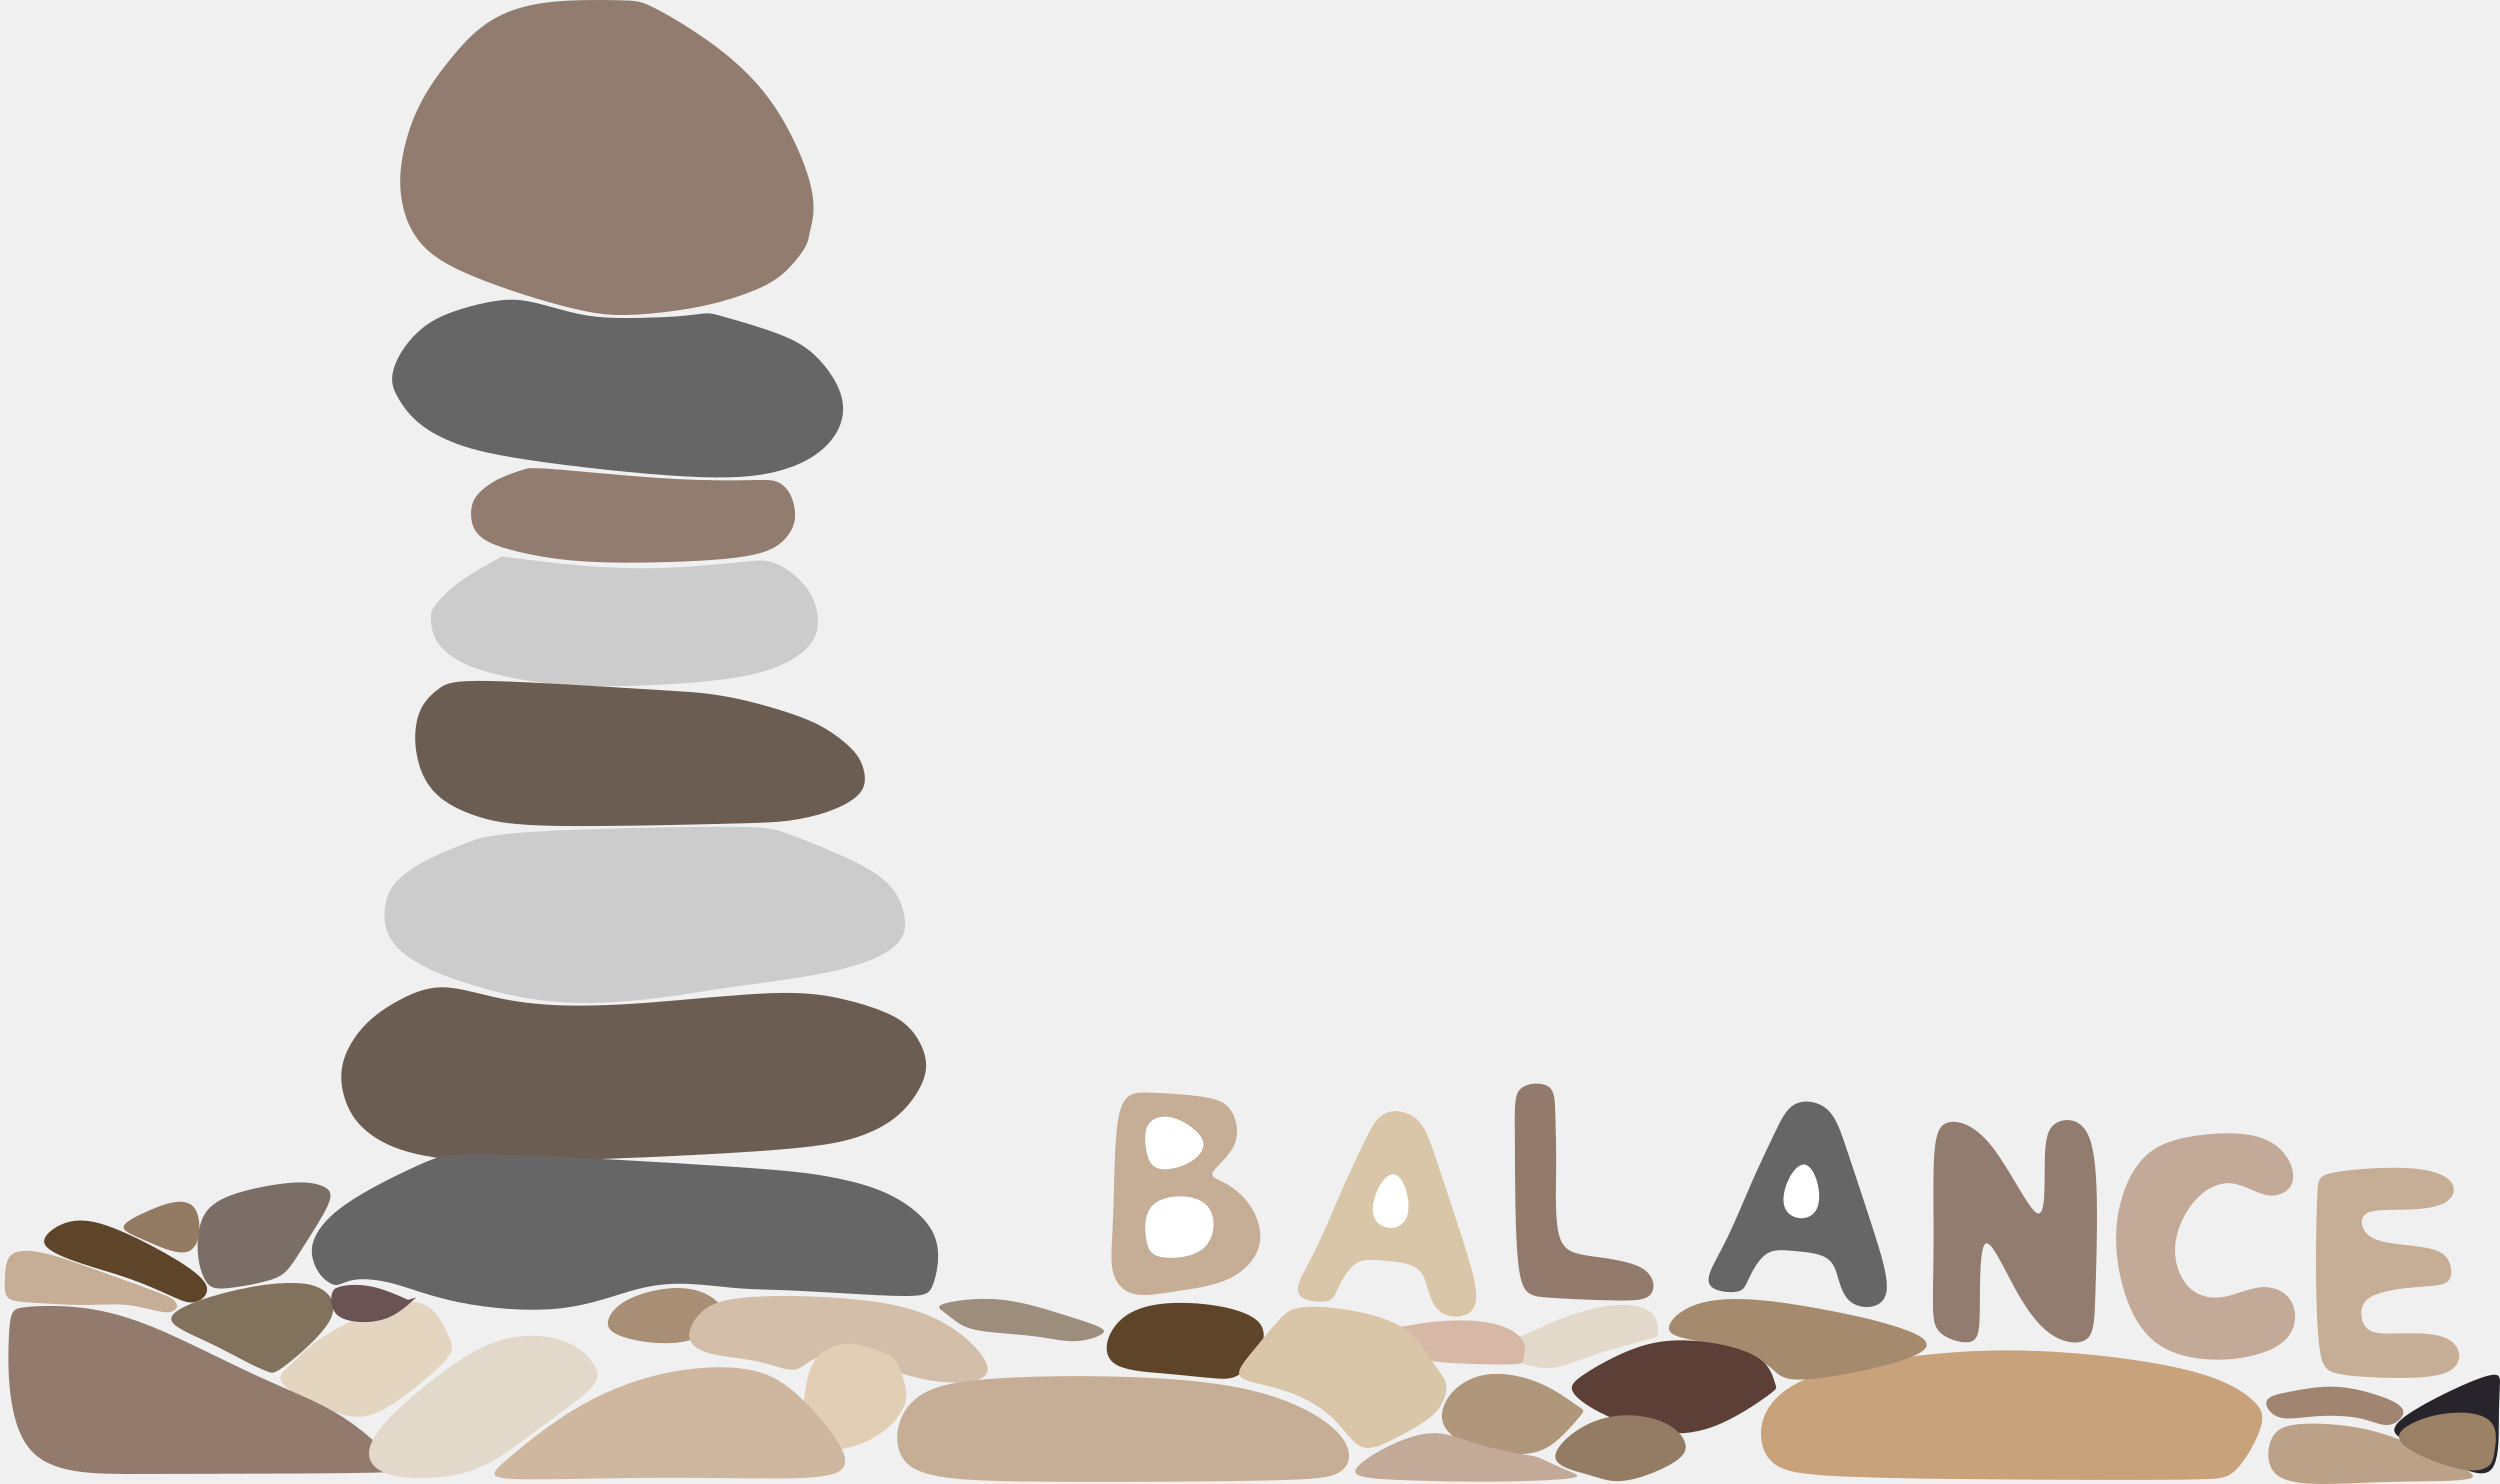
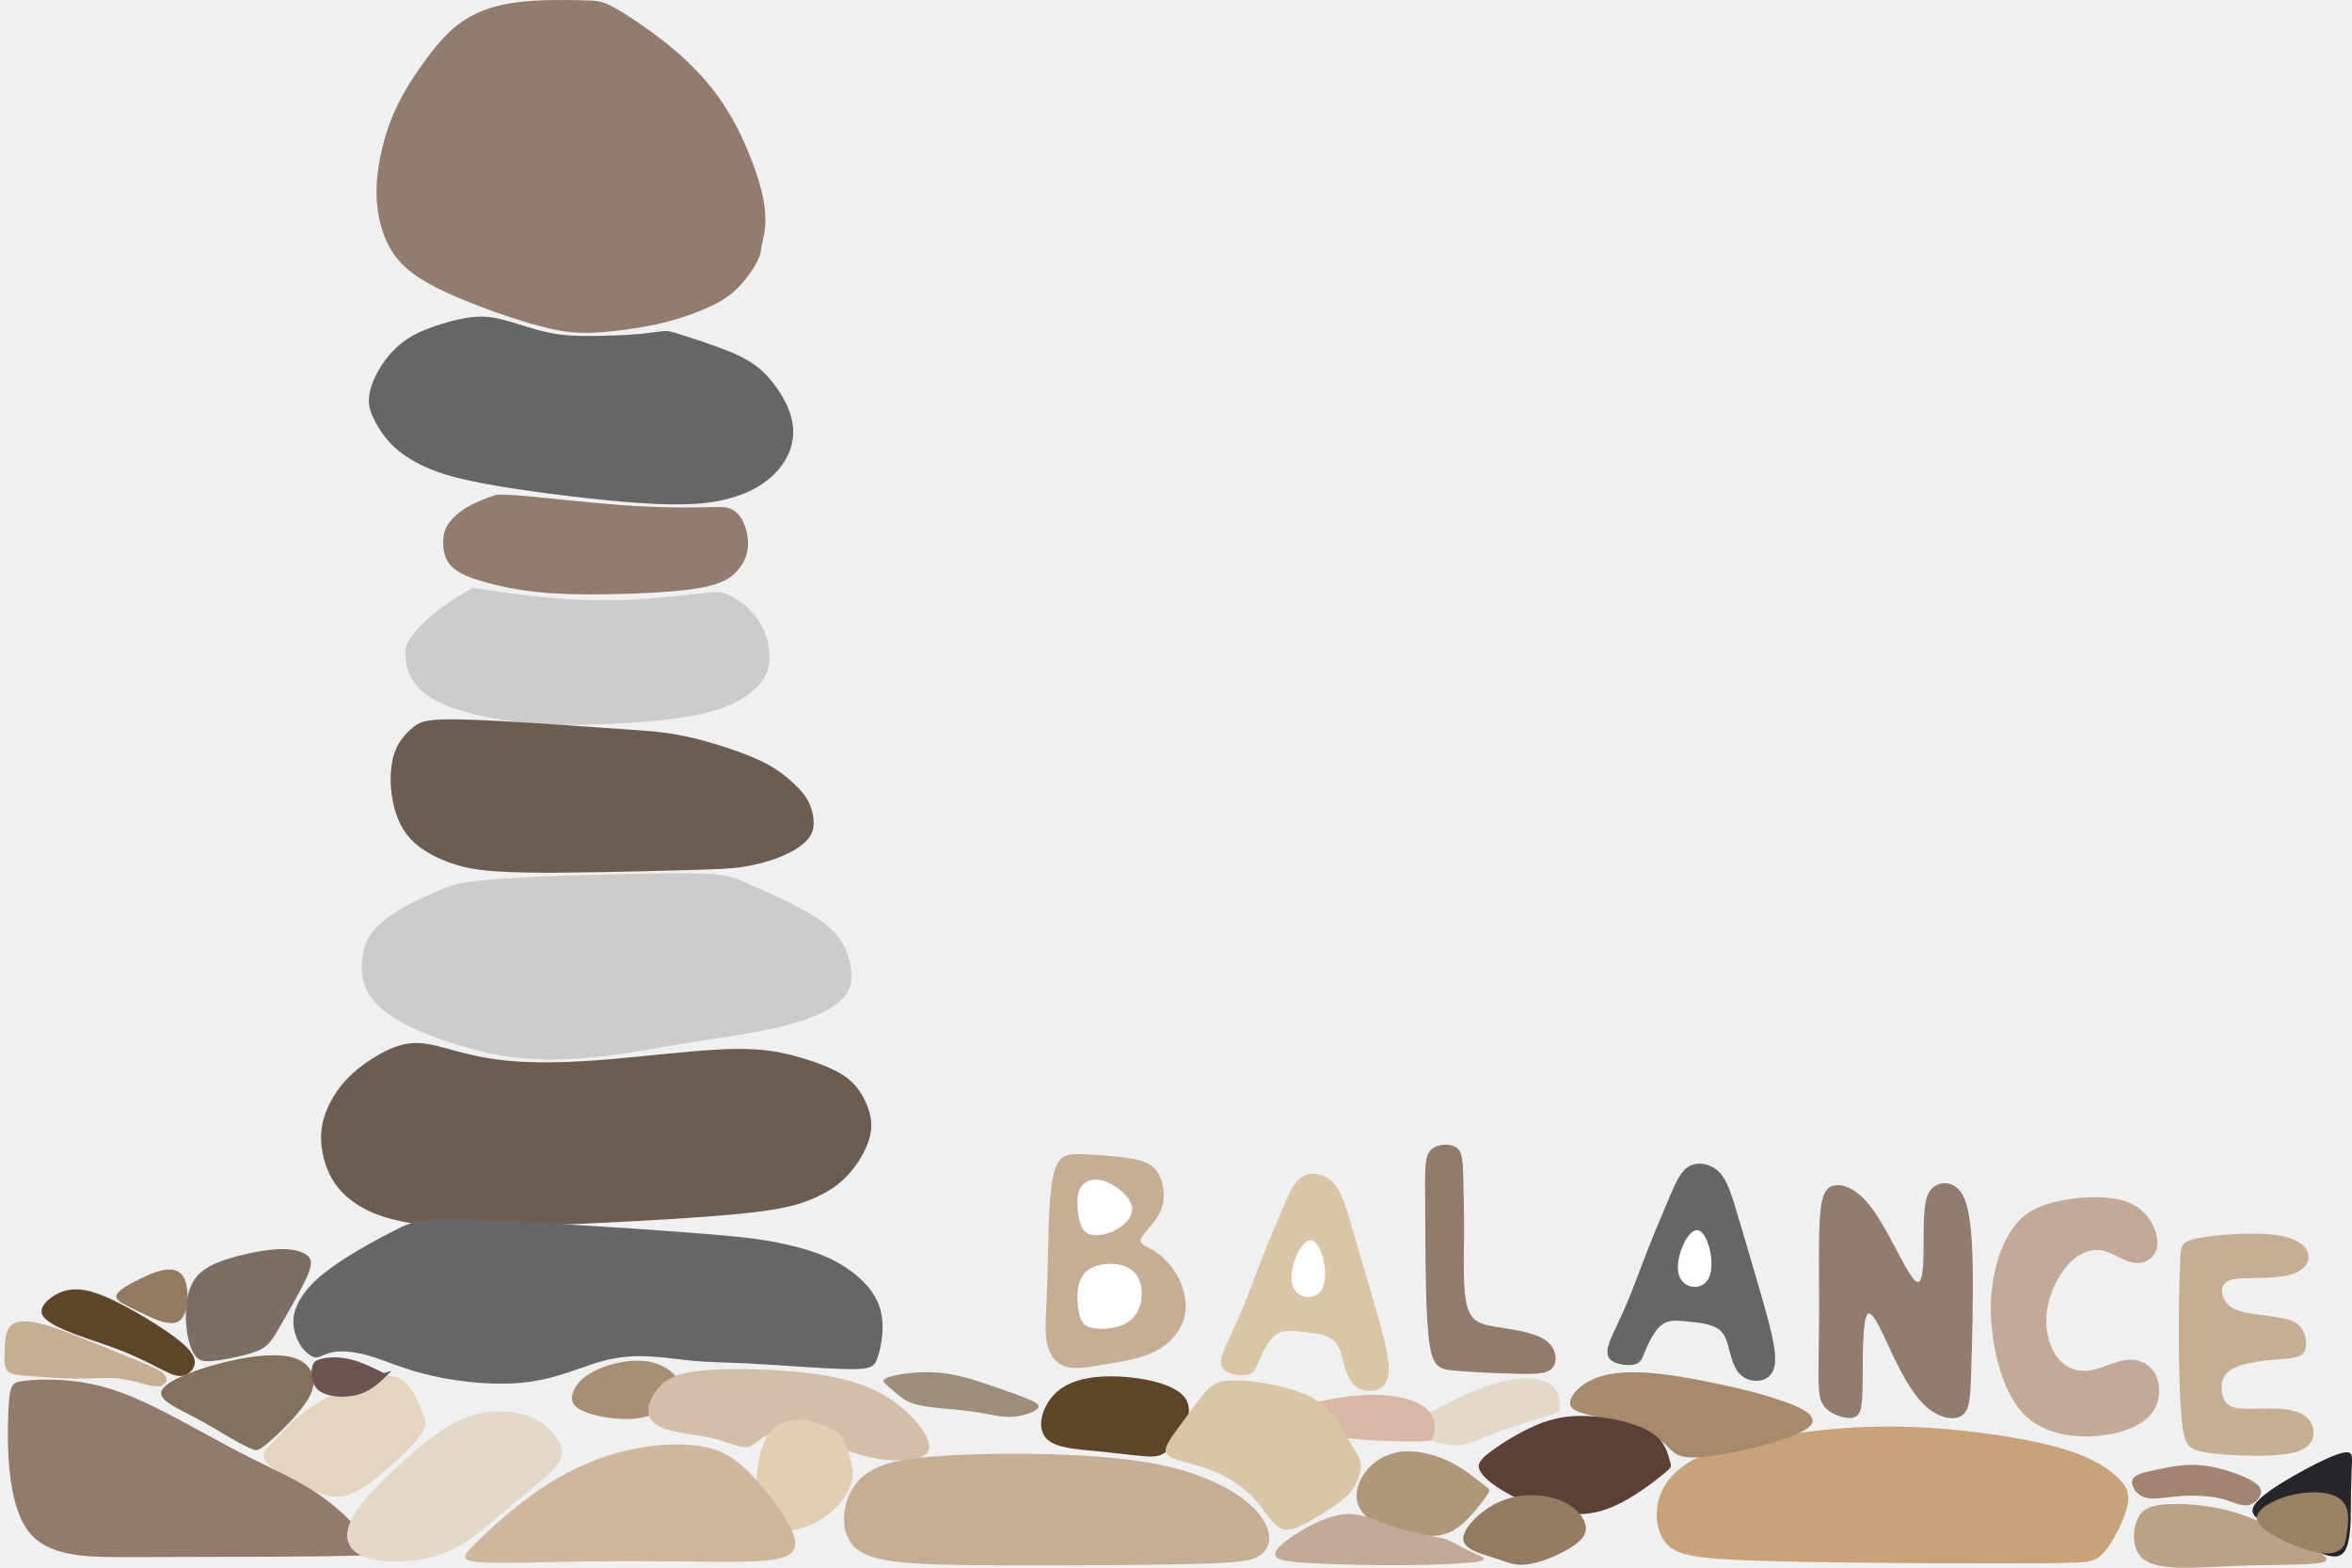
- <svg xmlns="http://www.w3.org/2000/svg" id="svg8" version="1.1" viewBox="0 0 583.83 346.556" height="346.556mm" width="583.83mm">
+ <svg xmlns="http://www.w3.org/2000/svg" id="svg8" version="1.1" viewBox="0 0 300 200" height="200mm" width="300mm">
  <defs id="defs2" />
-   <g transform="translate(751.3136,55.4849)" id="layer1">
-     <path style="fill:#e2d9cb;fill-opacity:1;stroke:none;stroke-width:0.265px;stroke-linecap:butt;stroke-linejoin:miter;stroke-opacity:1" d="m -364.158,255.55 c 0.025,-0.768 0.075,-2.303 -0.719,-3.543 -0.794,-1.24 -2.43,-2.185 -4.792,-2.567 -2.362,-0.382 -5.45,-0.2 -8.895,0.539 -3.445,0.739 -7.249,2.035 -10.349,3.373 -3.1,1.338 -5.497,2.718 -8.529,3.623 -3.032,0.905 -6.699,1.334 -7.374,1.999 -0.675,0.665 1.642,1.566 4.785,2.667 3.143,1.101 7.112,2.401 10.375,2.356 3.263,-0.044 5.818,-1.432 9.947,-2.844 4.129,-1.412 9.831,-2.848 12.681,-3.658 2.85,-0.81 2.847,-0.993 2.845,-1.085 -0.001,-0.092 -0.002,-0.092 0.023,-0.859 z" id="path951-4" />
+   <g transform="matrix(0.5138482,0,0,0.5771069,386.0611,32.02072)" id="layer1">
+     <path style="fill:#e2d9cb;fill-opacity:1;stroke:none;stroke-width:0.265px;stroke-linecap:butt;stroke-linejoin:miter;stroke-opacity:1" d="m -364.158,255.55 c 0.025,-0.768 0.075,-2.303 -0.719,-3.543 -0.794,-1.24 -2.43,-2.185 -4.792,-2.567 -2.362,-0.382 -5.45,-0.2 -8.895,0.539 -3.445,0.739 -7.249,2.035 -10.349,3.373 -3.1,1.338 -5.497,2.718 -8.529,3.623 -3.032,0.905 -6.699,1.334 -7.374,1.999 -0.675,0.665 1.642,1.566 4.785,2.667 3.143,1.101 7.112,2.401 10.375,2.356 3.263,-0.044 5.818,-1.432 9.947,-2.844 4.129,-1.412 9.831,-2.848 12.681,-3.658 2.85,-0.81 2.847,-0.993 2.845,-1.085 -10e-4,-0.092 -0.002,-0.092 0.023,-0.859 z" id="path951-4" />
    <g transform="translate(-518.5833,-34.77381)" id="g1131">
      <path style="fill:#27252b;fill-opacity:1;stroke:none;stroke-width:0.265px;stroke-linecap:butt;stroke-linejoin:miter;stroke-opacity:1" d="m 350.856,308.969 c 0.032,-1.26 0.095,-3.78 0.189,-5.607 0.095,-1.827 0.221,-2.961 -1.096,-3.037 -1.316,-0.076 -4.228,0.959 -7.818,2.565 -3.591,1.606 -7.938,3.811 -10.867,5.607 -2.929,1.795 -4.441,3.181 -4.788,4.284 -0.347,1.102 0.472,1.921 3.087,3.402 2.615,1.481 7.023,3.622 10.846,5.277 3.823,1.655 7.113,2.843 8.751,0.89 1.638,-1.953 1.651,-7.036 1.657,-9.578 0.006,-2.542 0.006,-2.542 0.038,-3.802 z" id="path923" />
      <path style="fill:#917c6f;fill-opacity:1;stroke:none;stroke-width:0.265px;stroke-linecap:butt;stroke-linejoin:miter;stroke-opacity:1" d="m -43.348,32.362 c 0.366,-1.47 1.099,-4.409 0.102,-9.064 -0.997,-4.656 -3.724,-11.029 -6.687,-16.083 -2.963,-5.054 -6.164,-8.79 -9.623,-12.04 -3.459,-3.25 -7.178,-6.013 -11.004,-8.528 -3.826,-2.515 -7.76,-4.781 -10.267,-5.957 -2.507,-1.176 -3.588,-1.262 -7.606,-1.346 -4.018,-0.084 -10.977,-0.166 -16.519,0.518 -5.542,0.684 -9.668,2.134 -13.027,4.189 -3.359,2.055 -5.95,4.714 -8.692,7.979 -2.742,3.264 -5.635,7.134 -7.739,11.154 -2.104,4.02 -3.42,8.191 -4.152,11.865 -0.732,3.674 -0.882,6.85 -0.502,9.929 0.38,3.079 1.289,6.06 2.879,8.706 1.59,2.646 3.86,4.956 7.762,7.169 3.902,2.212 9.434,4.326 14.297,5.998 4.863,1.672 9.055,2.9 12.718,3.86 3.663,0.959 6.796,1.649 9.937,1.957 3.14,0.308 6.304,0.234 10.28,-0.113 3.976,-0.348 8.773,-0.969 13.196,-1.94 4.422,-0.97 8.501,-2.3 11.545,-3.57 3.044,-1.27 5.067,-2.486 6.953,-4.191 1.886,-1.705 3.634,-3.898 4.574,-5.484 0.941,-1.585 1.074,-2.562 1.14,-3.05 0.067,-0.488 0.067,-0.488 0.433,-1.958 z" id="path839" />
      <path style="fill:#666666;fill-opacity:1;stroke:none;stroke-width:0.265px;stroke-linecap:butt;stroke-linejoin:miter;stroke-opacity:1" d="m -109.645,49.606 c -2.472,-0.423 -4.61,-0.423 -7.15,-0.067 -2.539,0.356 -5.479,1.069 -8.244,1.93 -2.765,0.861 -5.431,1.901 -7.748,3.482 -2.316,1.581 -4.321,3.719 -5.791,5.924 -1.47,2.205 -2.405,4.477 -2.561,6.37 -0.156,1.893 0.468,3.408 1.47,5.123 1.002,1.715 2.383,3.63 4.365,5.368 1.982,1.737 4.566,3.296 8.034,4.72 3.468,1.424 7.846,2.719 17.89,4.236 10.044,1.517 25.681,3.249 36.416,3.851 10.735,0.601 16.526,0.067 21.114,-1.025 4.588,-1.091 7.974,-2.74 10.513,-4.744 2.539,-2.004 4.232,-4.366 5.011,-6.838 0.779,-2.472 0.646,-5.056 -0.49,-7.795 -1.136,-2.739 -3.274,-5.635 -5.529,-7.786 -2.255,-2.151 -4.694,-3.596 -8.614,-5.088 -3.92,-1.492 -9.354,-3.051 -12.339,-3.898 -2.985,-0.846 -3.519,-0.98 -4.723,-0.894 -1.204,0.086 -3.162,0.404 -5.812,0.627 -2.651,0.223 -6.036,0.356 -9.466,0.423 -3.43,0.067 -6.904,0.067 -9.935,-0.24 -3.03,-0.307 -5.701,-0.94 -8.418,-1.675 -2.717,-0.735 -5.523,-1.581 -7.996,-2.005 z" id="path843" />
      <path style="fill:#917c6f;fill-opacity:1;stroke:none;stroke-width:0.265px;stroke-linecap:butt;stroke-linejoin:miter;stroke-opacity:1" d="m -110.639,89 c -1.197,0.378 -3.591,1.134 -5.622,2.142 -2.032,1.008 -3.701,2.268 -4.756,3.449 -1.055,1.181 -1.496,2.283 -1.654,3.638 -0.158,1.355 -0.032,2.961 0.583,4.299 0.614,1.339 1.717,2.41 3.496,3.323 1.78,0.913 4.237,1.669 7.418,2.41 3.181,0.74 7.087,1.465 11.828,1.906 4.74,0.441 10.316,0.598 17.749,0.488 7.433,-0.11 16.726,-0.488 22.443,-1.37 5.717,-0.882 7.859,-2.268 9.386,-3.78 1.528,-1.512 2.441,-3.15 2.662,-5.055 0.22,-1.905 -0.252,-4.079 -1.071,-5.67 -0.819,-1.59 -1.984,-2.599 -3.307,-3.055 -1.323,-0.457 -2.803,-0.362 -6.458,-0.299 -3.654,0.063 -9.48,0.095 -16.221,-0.236 -6.741,-0.331 -14.394,-1.024 -19.765,-1.512 -5.37,-0.488 -8.457,-0.772 -10.662,-0.913 -2.205,-0.142 -3.528,-0.142 -4.189,-0.142 -0.662,0 -0.662,3e-6 -1.858,0.378 z" id="path847" />
      <path style="fill:#cccccc;fill-opacity:1;stroke:none;stroke-width:0.265px;stroke-linecap:butt;stroke-linejoin:miter;stroke-opacity:1" d="m -115.325,109.158 c -2.539,1.381 -5.078,2.762 -7.305,4.165 -2.227,1.403 -4.143,2.828 -5.657,4.232 -1.515,1.403 -2.628,2.784 -3.207,3.697 -0.579,0.913 -0.624,1.359 -0.601,2.517 0.022,1.159 0.111,3.028 1.292,5.078 1.181,2.049 3.452,4.276 7.929,6.058 4.477,1.782 11.159,3.118 17.15,3.853 5.991,0.735 11.292,0.869 17.729,0.757 6.437,-0.111 14.01,-0.468 20.335,-1.114 6.325,-0.646 11.404,-1.581 15.358,-3 3.954,-1.419 6.826,-3.348 8.496,-5.286 1.67,-1.938 2.16,-3.898 2.094,-5.991 -0.067,-2.093 -0.691,-4.321 -1.804,-6.259 -1.114,-1.938 -2.717,-3.586 -4.41,-4.855 -1.693,-1.27 -3.474,-2.16 -5.011,-2.561 -1.537,-0.401 -2.828,-0.312 -6.838,0.089 -4.01,0.401 -10.735,1.114 -17.35,1.359 -6.615,0.245 -13.118,0.022 -19.6,-0.512 -6.481,-0.535 -12.94,-1.381 -19.399,-2.227" id="path851" />
      <path style="fill:#6c5d53;fill-opacity:1;stroke:none;stroke-width:0.265px;stroke-linecap:butt;stroke-linejoin:miter;stroke-opacity:1" d="m -117.73,138.335 c -9.043,-0.201 -10.602,0.468 -12.139,1.515 -1.537,1.047 -3.051,2.472 -4.054,4.098 -1.002,1.626 -1.492,3.452 -1.715,5.301 -0.223,1.849 -0.178,3.719 0.134,5.702 0.312,1.982 0.891,4.076 1.893,6.014 1.002,1.938 2.428,3.72 4.61,5.279 2.183,1.559 5.123,2.895 8.553,3.942 3.43,1.047 7.35,1.804 17.884,1.982 10.534,0.178 27.685,-0.223 37.73,-0.467 10.045,-0.244 13.074,-0.335 16.17,-0.736 3.096,-0.401 6.303,-1.114 9.043,-2.049 2.739,-0.935 5.011,-2.094 6.504,-3.274 1.492,-1.18 2.205,-2.383 2.339,-3.92 0.134,-1.536 -0.312,-3.408 -1.136,-4.967 -0.824,-1.559 -2.027,-2.806 -3.675,-4.187 -1.648,-1.381 -3.742,-2.895 -6.392,-4.209 -2.65,-1.314 -5.858,-2.428 -9.154,-3.43 -3.296,-1.002 -6.682,-1.893 -9.778,-2.539 -3.096,-0.646 -5.902,-1.047 -8.308,-1.292 -2.405,-0.245 -4.41,-0.334 -13.676,-0.913 -9.266,-0.579 -25.79,-1.648 -34.833,-1.849 z" id="path859" />
      <path style="fill:#cccccc;fill-opacity:1;stroke:none;stroke-width:0.265px;stroke-linecap:butt;stroke-linejoin:miter;stroke-opacity:1" d="m -107.418,173.488 c -11.337,0.668 -13.564,1.559 -16.304,2.628 -2.74,1.069 -5.991,2.316 -8.887,3.786 -2.896,1.47 -5.434,3.163 -7.083,4.788 -1.648,1.626 -2.405,3.185 -2.851,5.011 -0.446,1.827 -0.579,3.92 -0.111,5.947 0.468,2.027 1.537,3.987 3.742,5.902 2.205,1.916 5.546,3.786 9.822,5.479 4.276,1.693 9.488,3.207 13.831,4.232 4.343,1.025 7.818,1.559 11.403,1.893 3.586,0.334 7.283,0.468 11.782,0.292 4.499,-0.176 9.889,-0.67 14.767,-1.316 4.878,-0.646 9.288,-1.448 14.856,-2.25 5.568,-0.802 12.295,-1.604 18.041,-2.584 5.746,-0.98 10.513,-2.138 14.099,-3.475 3.586,-1.336 5.991,-2.851 7.372,-4.432 1.381,-1.581 1.737,-3.23 1.537,-5.278 -0.2,-2.049 -0.958,-4.499 -2.472,-6.682 -1.514,-2.183 -3.786,-4.098 -8.352,-6.437 -4.566,-2.339 -11.426,-5.1 -15.635,-6.682 -4.209,-1.581 -5.769,-1.982 -16.772,-1.96 -11.004,0.022 -31.447,0.468 -42.784,1.136 z" id="path863" />
      <path style="fill:#6c5d53;fill-opacity:1;stroke:none;stroke-width:0.265px;stroke-linecap:butt;stroke-linejoin:miter;stroke-opacity:1" d="m -129.735,209.848 c -3.586,0.067 -6.748,1.448 -9.243,2.739 -2.495,1.292 -4.321,2.494 -5.902,3.742 -1.581,1.247 -2.918,2.539 -4.165,4.143 -1.247,1.604 -2.405,3.519 -3.14,5.546 -0.735,2.027 -1.047,4.165 -0.713,6.726 0.334,2.562 1.314,5.546 3.207,8.04 1.893,2.495 4.699,4.499 7.862,5.925 3.163,1.425 6.682,2.272 10.802,2.918 4.12,0.646 8.842,1.091 23.118,0.802 14.276,-0.29 38.109,-1.314 52.408,-2.316 14.299,-1.002 19.065,-1.982 23.007,-3.296 3.942,-1.314 7.06,-2.962 9.577,-5.167 2.517,-2.205 4.432,-4.967 5.479,-7.328 1.047,-2.361 1.225,-4.321 0.722,-6.419 -0.503,-2.098 -1.724,-4.405 -3.261,-6.142 -1.537,-1.737 -3.408,-2.94 -6.125,-4.098 -2.717,-1.158 -6.281,-2.272 -10.29,-3.163 -4.009,-0.891 -8.463,-1.559 -16.437,-1.27 -7.974,0.29 -19.466,1.537 -28.687,2.227 -9.221,0.69 -16.17,0.824 -21.894,0.535 -5.724,-0.29 -10.223,-1.002 -14.477,-1.982 -4.254,-0.98 -8.263,-2.227 -11.849,-2.16 z" id="path867" />
      <path style="fill:#666666;stroke:none;stroke-width:0.265px;stroke-linecap:butt;stroke-linejoin:miter;stroke-opacity:1" d="m -62.706,251.698 c 14.522,0.98 19.021,1.559 23.297,2.339 4.276,0.78 8.33,1.759 11.804,3.118 3.475,1.359 6.37,3.096 8.575,4.944 2.205,1.849 3.719,3.808 4.544,5.88 0.824,2.072 0.958,4.254 0.757,6.348 -0.2,2.094 -0.735,4.098 -1.303,5.401 -0.568,1.303 -1.214,1.949 -3.864,2.149 -2.651,0.2 -7.328,-0.022 -12.873,-0.334 -5.546,-0.312 -11.961,-0.713 -16.771,-0.913 -4.811,-0.2 -8.018,-0.2 -11.515,-0.468 -3.497,-0.267 -7.283,-0.802 -11.158,-1.002 -3.875,-0.2 -7.84,-0.067 -12.717,1.203 -4.877,1.269 -10.669,3.675 -18.063,4.477 -7.394,0.802 -16.393,-5e-5 -23.208,-1.359 -6.815,-1.359 -11.448,-3.274 -15.368,-4.343 -3.92,-1.069 -7.127,-1.292 -9.288,-0.98 -2.16,0.312 -3.274,1.158 -4.336,1.219 -1.062,0.061 -2.772,-1.164 -3.749,-2.43 -0.977,-1.267 -2.357,-3.912 -1.869,-6.673 0.488,-2.761 2.627,-6.058 7.571,-9.577 4.944,-3.519 12.695,-7.261 17.484,-9.421 4.789,-2.16 6.615,-2.74 19.801,-2.339 13.186,0.401 37.728,1.782 52.25,2.762 z" id="path871" />
      <path style="fill:#7a6e67;fill-opacity:1;stroke:none;stroke-width:0.265px;stroke-linecap:butt;stroke-linejoin:miter;stroke-opacity:1" d="m -156.874,256.553 c -1.292,-0.713 -3.341,-1.247 -6.726,-1.114 -3.385,0.134 -8.107,0.936 -12.072,2.005 -3.964,1.069 -7.172,2.405 -8.953,4.944 -1.782,2.539 -2.138,6.281 -1.915,9.354 0.223,3.074 1.024,5.479 1.96,6.86 0.935,1.381 2.004,1.737 4.499,1.559 2.495,-0.178 6.414,-0.891 9.042,-1.559 2.628,-0.668 3.965,-1.292 5.167,-2.495 1.203,-1.203 2.272,-2.985 4.143,-5.924 1.871,-2.94 4.544,-7.038 5.613,-9.533 1.069,-2.495 0.534,-3.386 -0.757,-4.098 z" id="path883" />
      <path style="fill:#937a63;fill-opacity:1;stroke:none;stroke-width:0.282px;stroke-linecap:butt;stroke-linejoin:miter;stroke-opacity:1" d="m -188.456,271.413 c -2.406,1.218 -6.949,-0.914 -10.29,-2.386 -3.341,-1.472 -5.479,-2.285 -5.078,-3.401 0.401,-1.117 3.341,-2.538 5.925,-3.655 2.584,-1.117 4.811,-1.929 6.815,-2.031 2.004,-0.102 3.786,0.508 4.544,3.097 0.757,2.589 0.49,7.158 -1.915,8.376 z" id="path887" />
      <path style="fill:#5e452a;fill-opacity:1;stroke:none;stroke-width:0.265px;stroke-linecap:butt;stroke-linejoin:miter;stroke-opacity:1" d="m -187.12,276.509 c -2.316,-1.871 -6.236,-4.187 -10.023,-6.192 -3.786,-2.004 -7.439,-3.697 -10.379,-4.722 -2.94,-1.024 -5.167,-1.381 -7.172,-1.247 -2.004,0.134 -3.786,0.757 -5.39,1.826 -1.603,1.069 -3.029,2.584 -1.96,4.054 1.069,1.47 4.633,2.895 8.241,4.098 3.608,1.203 7.261,2.183 10.735,3.385 3.475,1.203 6.771,2.628 9.31,3.786 2.539,1.158 4.321,2.049 5.925,1.96 1.604,-0.089 3.029,-1.158 3.385,-2.405 0.356,-1.247 -0.356,-2.673 -2.673,-4.544 z" id="path891" />
      <path style="fill:none;stroke:none;stroke-width:0.285px;stroke-linecap:butt;stroke-linejoin:miter;stroke-opacity:1" d="m -219.787,261.847 c -0.446,-1.482 -3.618,-3.613 -6.245,-4.679 -2.627,-1.065 -4.709,-1.065 -5.799,1.204 -1.09,2.269 -1.189,6.81 -0.297,9.219 0.892,2.409 2.775,2.687 4.312,1.899 1.537,-0.788 2.726,-2.64 4.461,-3.984 1.735,-1.343 4.015,-2.177 3.568,-3.66 z" id="path895" />
      <path style="fill:#e4d5c1;fill-opacity:1;stroke:none;stroke-width:0.265px;stroke-linecap:butt;stroke-linejoin:miter;stroke-opacity:1" d="m -127.207,294.327 c 0.134,-0.713 0.044,-1.158 -0.757,-3.028 -0.801,-1.87 -2.317,-5.168 -4.633,-6.772 -2.316,-1.603 -5.435,-1.514 -9.978,-0.044 -4.543,1.47 -10.513,4.321 -14.344,6.771 -3.831,2.45 -5.524,4.499 -7.35,6.192 -1.826,1.693 -3.786,3.029 -2.628,4.722 1.158,1.693 5.434,3.742 9.087,5.39 3.653,1.648 6.682,2.895 9.8,2.539 3.118,-0.356 6.325,-2.316 9.666,-4.766 3.341,-2.45 6.815,-5.39 8.731,-7.35 1.915,-1.96 2.272,-2.94 2.405,-3.653 z" id="path899" />
      <path style="fill:#82715c;fill-opacity:1;stroke:none;stroke-width:0.265px;stroke-linecap:butt;stroke-linejoin:miter;stroke-opacity:1" d="m -155.849,287.913 c 1.96,-3.386 0.713,-5.702 -1.069,-7.083 -1.782,-1.381 -4.098,-1.826 -6.904,-1.915 -2.806,-0.089 -6.103,0.178 -10.067,0.891 -3.964,0.713 -8.597,1.871 -12.428,3.252 -3.831,1.381 -6.86,2.985 -6.37,4.588 0.49,1.603 4.499,3.207 8.196,4.944 3.697,1.737 7.082,3.608 9.494,4.84 2.412,1.232 4.003,1.887 4.94,2.234 0.937,0.348 1.468,0.454 4.277,-1.73 2.808,-2.184 7.972,-6.636 9.932,-10.021 z" id="path903" />
      <path style="fill:#6c5353;stroke:none;stroke-width:0.265px;stroke-linecap:butt;stroke-linejoin:miter;stroke-opacity:1" d="m -137.408,282.835 c -3.029,-1.336 -6.058,-2.673 -9.132,-3.207 -3.073,-0.534 -6.192,-0.267 -7.751,0.49 -1.559,0.757 -1.559,5.033 0.668,6.548 2.227,1.515 6.681,1.782 10.067,0.846 3.386,-0.935 5.702,-3.073 8.018,-5.212" id="path907" />
      <path style="fill:#927b6d;fill-opacity:1;stroke:none;stroke-width:0.265px;stroke-linecap:butt;stroke-linejoin:miter;stroke-opacity:1" d="m -141.06,320.609 c -1.515,-2.406 -6.414,-7.127 -12.027,-10.646 -5.613,-3.519 -11.938,-5.835 -19.778,-9.443 -7.84,-3.608 -17.195,-8.508 -24.589,-11.493 -7.394,-2.984 -12.829,-4.054 -17.818,-4.499 -4.989,-0.445 -9.533,-0.267 -12.072,0.089 -2.539,0.356 -3.073,0.891 -3.341,7.439 -0.267,6.548 -0.267,19.11 4.677,25.346 4.944,6.236 14.833,6.147 26.727,6.103 11.894,-0.044 25.791,-0.044 35.458,-0.089 9.666,-0.044 15.101,-0.134 18.753,-0.223 3.653,-0.089 5.524,-0.178 4.009,-2.584 z" id="path911" />
      <path style="fill:#c6ad95;fill-opacity:1;stroke:none;stroke-width:0.265px;stroke-linecap:butt;stroke-linejoin:miter;stroke-opacity:1" d="m -191.855,283.251 c 0.189,0.236 0.567,0.709 0.457,1.213 -0.11,0.504 -0.708,1.039 -1.543,1.228 -0.835,0.189 -1.906,0.032 -3.732,-0.394 -1.827,-0.425 -4.41,-1.118 -7.26,-1.323 -2.85,-0.205 -5.969,0.079 -9.749,0.063 -3.78,-0.016 -8.221,-0.331 -11.339,-0.535 -3.118,-0.205 -4.914,-0.299 -5.796,-1.134 -0.882,-0.835 -0.85,-2.41 -0.787,-4.221 0.063,-1.811 0.158,-3.859 0.945,-5.103 0.787,-1.244 2.268,-1.685 4.205,-1.654 1.937,0.032 4.331,0.535 7.26,1.417 2.93,0.882 6.394,2.142 10.867,3.748 4.473,1.607 9.953,3.559 12.835,4.693 2.882,1.134 3.166,1.449 3.307,1.606 0.142,0.158 0.142,0.158 0.331,0.394 z" id="path915" />
      <path style="fill:#a18571;fill-opacity:1;stroke:none;stroke-width:0.265px;stroke-linecap:butt;stroke-linejoin:miter;stroke-opacity:1" d="m 328.493,308.812 c -0.221,-1.354 -2.362,-2.425 -5.323,-3.465 -2.961,-1.039 -6.741,-2.047 -10.489,-2.205 -3.748,-0.157 -7.465,0.536 -10.426,1.103 -2.961,0.567 -5.166,1.008 -5.638,2.205 -0.473,1.197 0.788,3.15 2.898,3.811 2.111,0.662 5.071,0.032 8.536,-0.22 3.465,-0.252 7.433,-0.126 10.394,0.504 2.961,0.63 4.914,1.764 6.741,1.512 1.827,-0.252 3.528,-1.89 3.307,-3.244 z" id="path927" />
      <path style="fill:#c7a27b;fill-opacity:1;stroke:none;stroke-width:0.265px;stroke-linecap:butt;stroke-linejoin:miter;stroke-opacity:1" d="m 293.152,306.103 c -2.236,-1.984 -6.016,-4.315 -12.599,-6.205 -6.583,-1.89 -15.97,-3.339 -24.821,-4.221 -8.851,-0.882 -17.167,-1.197 -25.135,-0.945 -7.969,0.252 -15.592,1.071 -22.805,2.142 -7.213,1.071 -14.017,2.394 -19.025,4.567 -5.008,2.173 -8.221,5.197 -9.544,8.756 -1.323,3.559 -0.756,7.654 1.449,10.079 2.205,2.425 6.047,3.181 13.922,3.654 7.875,0.472 19.78,0.661 32.411,0.787 12.631,0.126 25.986,0.189 35.687,0.189 9.701,0 15.749,-0.063 19.592,-0.189 3.843,-0.126 5.481,-0.315 7.528,-2.552 2.048,-2.237 4.504,-6.52 5.386,-9.481 0.882,-2.961 0.189,-4.599 -2.048,-6.583 z" id="path931" />
      <path style="fill:#a58a6e;fill-opacity:1;stroke:none;stroke-width:0.265px;stroke-linecap:butt;stroke-linejoin:miter;stroke-opacity:1" d="m 215.415,295.331 c 4.567,-2.551 -0.41,-4.693 -5.764,-6.363 -5.354,-1.669 -11.087,-2.866 -16.883,-3.937 -5.795,-1.071 -11.654,-2.016 -16.946,-2.299 -5.292,-0.283 -10.016,0.095 -13.576,1.638 -3.559,1.543 -5.953,4.252 -5.04,5.796 0.913,1.543 5.134,1.921 9.953,3.055 4.819,1.134 10.237,3.024 12.914,4.914 2.677,1.89 2.615,3.78 9.639,3.244 7.025,-0.536 21.134,-3.496 25.701,-6.047 z" id="path935" />
      <path style="fill:#5c3f37;fill-opacity:1;stroke:none;stroke-width:0.265px;stroke-linecap:butt;stroke-linejoin:miter;stroke-opacity:1" d="m 181.864,302.49 c -0.33,-0.991 -0.776,-2.907 -2.157,-4.499 -1.381,-1.592 -3.698,-2.862 -7.105,-3.864 -3.407,-1.002 -7.907,-1.737 -12.016,-1.826 -4.109,-0.089 -7.829,0.468 -11.965,2.02 -4.136,1.552 -8.69,4.1 -11.333,5.863 -2.643,1.763 -3.422,2.801 -2.698,4.155 0.724,1.354 2.929,3.055 6.363,4.819 3.434,1.764 8.095,3.591 12.694,4.41 4.599,0.819 9.134,0.63 13.954,-1.197 4.819,-1.827 9.922,-5.292 12.365,-7.057 2.444,-1.766 2.228,-1.833 1.898,-2.824 z" id="path939" />
      <path style="fill:#937c63;fill-opacity:1;stroke:none;stroke-width:0.265px;stroke-linecap:butt;stroke-linejoin:miter;stroke-opacity:1" d="m 160.91,316.733 c -0.223,-1.515 -1.604,-3.341 -3.942,-4.677 -2.338,-1.336 -5.635,-2.183 -9.154,-2.249 -3.519,-0.067 -7.261,0.646 -10.802,2.628 -3.541,1.982 -6.882,5.234 -6.504,7.328 0.378,2.094 4.477,3.029 7.328,3.831 2.851,0.802 4.454,1.47 6.437,1.581 1.983,0.111 4.343,-0.334 6.904,-1.18 2.561,-0.846 5.323,-2.094 7.172,-3.319 1.849,-1.225 2.784,-2.428 2.561,-3.942 z" id="path943" />
      <path style="fill:#b0977b;fill-opacity:1;stroke:none;stroke-width:0.265px;stroke-linecap:butt;stroke-linejoin:miter;stroke-opacity:1" d="m 135.586,307.535 c -1.626,-1.091 -4.61,-3.408 -8.33,-5.056 -3.719,-1.648 -8.174,-2.628 -11.938,-2.294 -3.764,0.334 -6.838,1.982 -8.864,4.209 -2.027,2.227 -3.007,5.034 -2.116,7.394 0.891,2.361 3.652,4.276 6.838,5.435 3.185,1.158 6.793,1.559 9.867,1.626 3.074,0.067 5.613,-0.2 8.308,-2.005 2.695,-1.804 5.546,-5.145 6.838,-6.748 1.292,-1.604 1.024,-1.47 -0.602,-2.561 z" id="path947" />
      <path style="fill:#d7b8a6;fill-opacity:1;stroke:none;stroke-width:0.265px;stroke-linecap:butt;stroke-linejoin:miter;stroke-opacity:1" d="m 122.98,296.888 c 0.245,-0.824 0.69,-2.294 0.245,-3.697 -0.446,-1.403 -1.782,-2.74 -3.964,-3.719 -2.182,-0.98 -5.212,-1.604 -8.731,-1.782 -3.519,-0.178 -7.528,0.089 -10.869,0.579 -3.341,0.49 -6.014,1.203 -9.176,1.292 -3.163,0.089 -6.816,-0.446 -7.64,0.022 -0.824,0.468 1.181,1.938 3.898,3.252 2.717,1.314 6.147,2.472 9.31,3.274 3.163,0.802 6.058,1.247 10.446,1.515 4.388,0.267 10.267,0.356 13.23,0.312 2.962,-0.045 3.007,-0.223 3.252,-1.047 z" id="path951" />
      <path style="fill:#5e452a;fill-opacity:1;stroke:none;stroke-width:0.265px;stroke-linecap:butt;stroke-linejoin:miter;stroke-opacity:1" d="m 60.823,287.668 c -3.608,-3.229 -14.21,-4.566 -21.248,-3.987 -7.038,0.579 -10.513,3.074 -12.383,5.969 -1.871,2.895 -2.138,6.192 0.201,7.974 2.339,1.782 7.283,2.049 11.938,2.447 4.655,0.398 9.109,0.938 12.116,1.139 3.007,0.2 4.61,0.067 7.105,-2.562 2.495,-2.629 5.88,-7.75 2.272,-10.98 z" id="path959" />
      <path style="fill:#d9c6a9;fill-opacity:1;stroke:none;stroke-width:0.265px;stroke-linecap:butt;stroke-linejoin:miter;stroke-opacity:1" d="m 101.732,297.156 c 1.492,2.294 2.65,3.541 3.1,4.812 0.45,1.271 0.174,2.649 -0.361,4.031 -0.535,1.381 -1.336,2.806 -3.363,4.41 -2.027,1.604 -5.279,3.385 -8.196,4.878 -2.918,1.492 -5.501,2.695 -7.617,1.893 -2.116,-0.802 -3.764,-3.608 -6.08,-5.991 -2.316,-2.383 -5.301,-4.343 -8.352,-5.724 -3.051,-1.381 -6.17,-2.183 -8.865,-2.824 -2.696,-0.641 -5.055,-1.14 -5.345,-2.41 -0.289,-1.269 1.448,-3.319 3.363,-5.635 1.915,-2.316 4.009,-4.9 5.59,-6.682 1.581,-1.782 2.65,-2.762 4.944,-3.207 2.294,-0.445 5.813,-0.356 10.357,0.312 4.544,0.668 10.111,1.915 13.809,4.209 3.697,2.294 5.524,5.635 7.016,7.929 z" id="path955" />
      <path style="fill:#9d8d7d;fill-opacity:1;stroke:none;stroke-width:0.265px;stroke-linecap:butt;stroke-linejoin:miter;stroke-opacity:1" d="m 24.535,290.875 c -1.047,0.691 -3.586,1.537 -6.214,1.626 -2.628,0.089 -5.346,-0.579 -8.508,-1.025 -3.162,-0.445 -6.771,-0.668 -9.466,-0.913 -2.695,-0.245 -4.477,-0.512 -5.835,-0.846 -1.359,-0.334 -2.294,-0.735 -3.385,-1.448 -1.091,-0.713 -2.339,-1.737 -3.408,-2.539 -1.069,-0.802 -1.96,-1.381 0.177,-2.027 2.137,-0.646 7.306,-1.359 12.295,-0.98 4.989,0.379 9.8,1.849 13.853,3.096 4.054,1.247 7.35,2.272 9.221,3.051 1.871,0.779 2.316,1.314 1.27,2.005 z" id="path963" />
      <path style="fill:#c3a998;fill-opacity:1;stroke:none;stroke-width:0.265px;stroke-linecap:butt;stroke-linejoin:miter;stroke-opacity:1" d="m 123.22,318.954 c 2.394,0.409 2.835,0.472 4.19,1.071 1.355,0.599 3.622,1.732 5.669,2.582 2.047,0.851 3.874,1.417 1.228,1.858 -2.646,0.441 -9.764,0.756 -17.827,0.819 -8.063,0.063 -17.072,-0.126 -23.246,-0.409 -6.174,-0.283 -9.512,-0.661 -9.449,-2.016 0.063,-1.354 3.528,-3.685 7.245,-5.575 3.717,-1.89 7.685,-3.339 11.245,-3.307 3.559,0.031 6.709,1.543 10.457,2.677 3.748,1.134 8.095,1.89 10.489,2.299 z" id="path967" />
      <path style="fill:#e2d9cb;fill-opacity:1;stroke:none;stroke-width:0.265px;stroke-linecap:butt;stroke-linejoin:miter;stroke-opacity:1" d="m -131.851,301.662 c 5.04,-3.969 10.268,-7.622 15.717,-9.292 5.449,-1.669 11.119,-1.354 15.182,0.157 4.063,1.512 6.52,4.221 7.402,6.3 0.882,2.079 0.189,3.528 -2.551,5.922 -2.741,2.394 -7.528,5.733 -12.001,9.071 -4.473,3.339 -8.63,6.678 -13.639,8.567 -5.008,1.89 -10.867,2.331 -15.277,2.016 -4.41,-0.315 -7.371,-1.386 -8.725,-3.213 -1.354,-1.827 -1.102,-4.41 1.449,-7.843 2.551,-3.433 7.402,-7.717 12.442,-11.686 z" id="path971" />
      <path style="fill:#a78e74;fill-opacity:1;stroke:none;stroke-width:0.265px;stroke-linecap:butt;stroke-linejoin:miter;stroke-opacity:1" d="m -73.328,292.653 c -4.725,0.819 -10.835,-0.063 -14.111,-1.229 -3.276,-1.166 -3.717,-2.615 -3.118,-4.221 0.598,-1.606 2.237,-3.37 5.103,-4.725 2.866,-1.354 6.961,-2.299 10.363,-2.394 3.402,-0.095 6.11,0.661 8.189,1.921 2.079,1.26 3.528,3.024 2.583,5.166 -0.945,2.142 -4.283,4.662 -9.008,5.481 z" id="path975" />
      <path style="fill:#d3bfa9;fill-opacity:1;stroke:none;stroke-width:0.265px;stroke-linecap:butt;stroke-linejoin:miter;stroke-opacity:1" d="m -13.419,287.645 c -6.3,-3.244 -13.985,-4.504 -22.426,-5.166 -8.441,-0.661 -17.639,-0.724 -23.435,-0.126 -5.796,0.598 -8.189,1.858 -9.963,3.685 -1.774,1.826 -2.93,4.221 -2.426,5.985 0.504,1.764 2.667,2.898 5.796,3.591 3.129,0.693 7.223,0.945 10.72,1.764 3.496,0.819 6.394,2.205 8.442,1.669 2.048,-0.536 3.244,-2.992 7.433,-3.024 4.189,-0.032 11.371,2.362 16.5,3.867 5.129,1.505 8.352,2.149 12.258,2.244 3.906,0.095 8.567,-0.346 8.441,-3.182 -0.126,-2.835 -5.04,-8.064 -11.339,-11.308 z" id="path979" />
      <path style="fill:#e2ceb4;fill-opacity:1;stroke:none;stroke-width:0.265px;stroke-linecap:butt;stroke-linejoin:miter;stroke-opacity:1" d="m -27.656,294.701 c 1.764,0.661 3.024,1.102 3.906,2.142 0.882,1.04 1.386,2.677 1.953,4.473 0.567,1.796 1.197,3.748 0.252,6.205 -0.945,2.457 -3.465,5.418 -6.961,7.433 -3.496,2.016 -7.969,3.087 -10.993,2.992 -3.024,-0.095 -4.599,-1.355 -5.26,-4.032 -0.661,-2.677 -0.409,-6.772 0.126,-10.206 0.535,-3.433 1.354,-6.205 3.181,-8 1.827,-1.795 4.662,-2.614 7.213,-2.583 2.551,0.031 4.819,0.913 6.583,1.575 z" id="path983" />
      <path style="fill:#ceb79e;fill-opacity:1;stroke:none;stroke-width:0.265px;stroke-linecap:butt;stroke-linejoin:miter;stroke-opacity:1" d="m -45.861,305.63 c -3.276,-3.087 -6.552,-5.481 -12,-6.488 -5.449,-1.008 -13.072,-0.63 -20.348,1.008 -7.276,1.638 -14.206,4.536 -20.6,8.41 -6.394,3.874 -12.253,8.725 -15.654,11.686 -3.402,2.961 -4.347,4.032 0.756,4.378 5.103,0.346 16.253,-0.032 27.088,-0.157 10.835,-0.126 21.356,0 30.175,0.063 8.82,0.063 15.938,0.063 19.056,-1.323 3.118,-1.386 2.236,-4.158 0.158,-7.433 -2.079,-3.276 -5.355,-7.056 -8.631,-10.143 z" id="path987" />
      <path style="fill:#c6ad95;fill-opacity:1;stroke:none;stroke-width:0.265px;stroke-linecap:butt;stroke-linejoin:miter;stroke-opacity:1" d="m 82.154,317.958 c -0.579,-2.25 -2.628,-4.922 -6.726,-7.573 -4.098,-2.65 -10.246,-5.279 -18.419,-6.949 -8.174,-1.67 -18.375,-2.383 -28.531,-2.65 -10.156,-0.267 -20.268,-0.089 -27.885,0.379 -7.617,0.468 -12.74,1.225 -16.326,2.851 -3.586,1.626 -5.635,4.12 -6.682,6.838 -1.047,2.717 -1.091,5.657 -6e-5,8.04 1.091,2.383 3.318,4.209 9.132,5.212 5.814,1.002 15.211,1.181 30.068,1.225 14.856,0.045 35.168,-0.044 46.772,-0.312 11.604,-0.267 14.499,-0.713 16.393,-1.849 1.893,-1.136 2.784,-2.962 2.205,-5.212 z" id="path991" />
-       <path style="fill:#baa187;fill-opacity:1;stroke:none;stroke-width:0.265px;stroke-linecap:butt;stroke-linejoin:miter;stroke-opacity:1" d="m 321.672,313.526 c -5.613,-1.47 -11.849,-1.915 -16.081,-1.737 -4.232,0.178 -6.459,0.98 -7.662,3.162 -1.203,2.182 -1.381,5.746 0.223,7.885 1.604,2.138 4.989,2.851 9.844,2.985 4.856,0.134 11.181,-0.312 17.772,-0.478 6.592,-0.166 16.589,-0.001 18.549,-0.848 1.96,-0.846 -2.548,-2.678 -7.296,-4.841 -4.748,-2.163 -9.738,-4.658 -15.35,-6.128 z" id="path995" />
+       <path style="fill:#baa187;fill-opacity:1;stroke:none;stroke-width:0.265px;stroke-linecap:butt;stroke-linejoin:miter;stroke-opacity:1" d="m 321.672,313.526 c -5.613,-1.47 -11.849,-1.915 -16.081,-1.737 -4.232,0.178 -6.459,0.98 -7.662,3.162 -1.203,2.182 -1.381,5.746 0.223,7.885 1.604,2.138 4.989,2.851 9.844,2.985 4.856,0.134 11.181,-0.312 17.772,-0.478 6.592,-0.166 16.589,-10e-4 18.549,-0.848 1.96,-0.846 -2.548,-2.678 -7.296,-4.841 -4.748,-2.163 -9.738,-4.658 -15.35,-6.128 z" id="path995" />
      <path style="fill:#9a8166;fill-opacity:1;stroke:none;stroke-width:0.265px;stroke-linecap:butt;stroke-linejoin:miter;stroke-opacity:1" d="m 349.785,318.45 c 0.283,-1.669 0.661,-4.189 -0.095,-5.953 -0.756,-1.764 -2.646,-2.772 -5.418,-3.15 -2.771,-0.378 -6.426,-0.126 -9.922,0.882 -3.496,1.008 -6.835,2.772 -6.867,4.567 -0.032,1.795 3.244,3.622 6.646,5.071 3.402,1.449 6.929,2.52 9.449,2.772 2.52,0.252 4.032,-0.315 4.882,-1.008 0.851,-0.693 1.04,-1.512 1.323,-3.181 z" id="path919" />
    </g>
    <text id="text1135" y="94.405" x="-485.321" style="font-style:normal;font-variant:normal;font-weight:normal;font-stretch:normal;font-size:1.411px;line-height:1.25;font-family:C059;-inkscape-font-specification:C059;letter-spacing:0px;word-spacing:0px;fill:#000000;fill-opacity:1;stroke:none;stroke-width:0.265" xml:space="preserve">
      <tspan style="font-style:normal;font-variant:normal;font-weight:normal;font-stretch:normal;font-family:Z003;-inkscape-font-specification:Z003;stroke-width:0.265" y="95.621" x="-485.321" id="tspan1133" />
    </text>
    <flowRoot transform="scale(0.2645833)" style="font-style:normal;font-variant:normal;font-weight:normal;font-stretch:normal;font-size:5.333px;line-height:1.25;font-family:C059;-inkscape-font-specification:C059;letter-spacing:0px;word-spacing:0px;fill:#000000;fill-opacity:1;stroke:none" id="flowRoot1137" xml:space="preserve">
      <flowRegion style="font-style:normal;font-variant:normal;font-weight:normal;font-stretch:normal;font-family:C059;-inkscape-font-specification:C059" id="flowRegion1139">
        <rect style="font-style:normal;font-variant:normal;font-weight:normal;font-stretch:normal;font-family:C059;-inkscape-font-specification:C059" y="262.52" x="-1791.429" height="168.571" width="71.429" id="rect1141" />
      </flowRegion>
      <flowPara id="flowPara1143" />
    </flowRoot>
    <g transform="matrix(1.087227,0,0,1.087227,31.15322,-22.83537)" id="g1278">
      <path style="fill:#d9c6a9;fill-opacity:1;stroke:none;stroke-width:0.265px;stroke-linecap:butt;stroke-linejoin:miter;stroke-opacity:1" d="m -440.632,245.459 c 0.603,-1.781 2.163,-4.282 3.827,-7.714 1.664,-3.431 3.432,-7.793 5.163,-11.733 1.731,-3.94 3.425,-7.459 4.848,-10.442 1.424,-2.983 2.577,-5.431 4.586,-6.418 2.009,-0.987 4.874,-0.512 6.783,1.175 1.909,1.687 2.863,4.588 4.421,9.263 1.559,4.675 3.722,11.124 5.46,16.553 1.738,5.429 3.052,9.836 2.926,12.553 -0.126,2.717 -1.691,3.742 -3.37,4.02 -1.679,0.278 -3.471,-0.192 -4.672,-1.281 -1.202,-1.089 -1.812,-2.797 -2.328,-4.563 -0.516,-1.767 -0.938,-3.592 -2.613,-4.633 -1.675,-1.041 -4.604,-1.297 -7.022,-1.509 -2.419,-0.212 -4.327,-0.379 -5.91,0.694 -1.584,1.072 -2.882,3.455 -3.65,5.087 -0.769,1.632 -1.028,2.548 -2.334,2.904 -1.306,0.355 -3.657,0.15 -5.01,-0.483 -1.353,-0.633 -1.708,-1.692 -1.105,-3.473 z" id="path1195" />
      <path style="fill:#ffffff;stroke:none;stroke-width:0.265px;stroke-linecap:butt;stroke-linejoin:miter;stroke-opacity:1" d="m -420.329,222.173 c -2.328,-0.226 -5.215,5.692 -4.331,8.877 0.884,3.185 5.539,3.637 6.983,0.678 1.444,-2.959 -0.324,-9.329 -2.652,-9.555 z" id="path1199" />
    </g>
    <path id="path1203" d="m -397.542,210.974 c 0.048,8.161 10e-6,21.866 0.823,28.889 0.823,7.023 2.518,7.362 6.804,7.676 4.286,0.315 11.164,0.605 15.861,0.678 4.698,0.073 7.216,-0.073 8.306,-1.55 1.09,-1.477 0.75,-4.286 -2.082,-5.981 -2.833,-1.695 -8.161,-2.276 -12.011,-2.833 -3.85,-0.557 -6.223,-1.09 -7.289,-4.577 -1.066,-3.487 -0.823,-9.928 -0.775,-15.4 0.048,-5.472 -0.097,-9.978 -0.194,-13.295 -0.097,-3.317 -0.145,-5.448 -1.767,-6.417 -1.622,-0.968 -4.819,-0.775 -6.345,0.63 -1.526,1.404 -1.38,4.019 -1.332,12.18 z" style="fill:#927b6d;fill-opacity:1;stroke:none;stroke-width:0.288px;stroke-linecap:butt;stroke-linejoin:miter;stroke-opacity:1" />
    <path id="path1207" d="m -299.9,249.27 c -0.048,-3.729 0.145,-9.444 0.145,-16.224 -10e-6,-6.78 -0.194,-14.626 0.194,-19.469 0.388,-4.843 1.356,-6.683 3.68,-7.022 2.324,-0.339 6.006,0.824 10.025,6.054 4.019,5.23 8.378,14.529 10.364,15.256 1.986,0.726 1.598,-7.119 1.695,-12.253 0.097,-5.134 0.678,-7.555 2.567,-8.766 1.889,-1.211 5.086,-1.211 6.974,1.646 1.889,2.857 2.47,8.572 2.615,15.934 0.145,7.362 -0.145,16.369 -0.339,22.423 -0.194,6.054 -0.291,9.153 -2.131,10.461 -1.84,1.308 -5.424,0.824 -8.572,-1.453 -3.148,-2.276 -5.86,-6.344 -8.524,-11.284 -2.664,-4.94 -5.279,-10.752 -6.538,-9.541 -1.259,1.211 -1.162,9.444 -1.211,14.674 -0.048,5.231 -0.242,7.458 -1.986,8.088 -1.744,0.63 -5.036,-0.339 -6.829,-1.695 -1.792,-1.356 -2.083,-3.1 -2.131,-6.829 z" style="fill:#917c6f;fill-opacity:1;stroke:none;stroke-width:0.288px;stroke-linecap:butt;stroke-linejoin:miter;stroke-opacity:1" />
    <path id="path1211" d="m -221.902,223.619 c -2.519,-0.436 -5.231,-2.373 -8.047,-2.729 -2.816,-0.356 -5.901,0.937 -8.42,3.601 -2.519,2.664 -4.552,6.731 -4.94,10.606 -0.388,3.875 0.872,7.555 2.954,9.783 2.083,2.228 4.988,3.003 7.991,2.567 3.003,-0.436 6.102,-2.083 9.056,-2.325 2.954,-0.242 5.763,0.92 7.119,3.39 1.356,2.47 1.259,6.247 -1.453,8.911 -2.712,2.664 -8.039,4.213 -13.561,4.56 -5.522,0.346 -11.428,-0.54 -15.594,-3.204 -4.165,-2.664 -6.684,-7.119 -8.33,-12.301 -1.647,-5.182 -2.422,-11.091 -1.798,-16.644 0.623,-5.553 2.67,-10.817 5.528,-14.158 2.857,-3.342 6.538,-4.795 11.236,-5.666 4.697,-0.872 10.413,-1.162 14.529,-0.387 4.116,0.775 6.635,2.615 8.185,4.843 1.55,2.228 2.131,4.843 1.259,6.683 -0.872,1.84 -3.196,2.906 -5.715,2.47 z" style="fill:#c3a998;fill-opacity:1;stroke:none;stroke-width:0.288px;stroke-linecap:butt;stroke-linejoin:miter;stroke-opacity:1" />
    <path id="path1215" d="m -210.121,223.067 c -0.145,3.245 -0.339,8.863 -0.339,15.934 -1e-5,7.071 0.194,15.594 0.823,20.292 0.63,4.698 1.695,5.57 4.94,6.151 3.245,0.581 8.669,0.872 13.464,0.872 4.795,-10e-6 8.96,-0.291 11.381,-1.356 2.421,-1.066 3.099,-2.906 2.761,-4.552 -0.339,-1.646 -1.695,-3.1 -4.165,-3.826 -2.47,-0.726 -6.054,-0.726 -8.96,-0.678 -2.906,0.048 -5.134,0.145 -6.684,-0.291 -1.55,-0.436 -2.422,-1.404 -2.809,-3.003 -0.387,-1.598 -0.291,-3.826 2.082,-5.23 2.373,-1.404 7.023,-1.986 10.558,-2.276 3.535,-0.291 5.957,-0.291 7.168,-1.162 1.211,-0.872 1.211,-2.615 0.775,-4.068 -0.436,-1.453 -1.308,-2.615 -3.245,-3.342 -1.937,-0.726 -4.94,-1.017 -7.895,-1.35 -2.955,-0.333 -6.053,-0.733 -7.797,-2.089 -1.744,-1.356 -2.228,-3.681 -1.066,-4.843 1.162,-1.162 3.972,-1.162 7.458,-1.211 3.487,-0.048 7.652,-0.145 10.267,-1.162 2.615,-1.017 3.681,-2.954 2.858,-4.698 -0.823,-1.743 -3.536,-3.293 -9.057,-3.778 -5.521,-0.484 -13.851,0.097 -18.064,0.823 -4.214,0.726 -4.31,1.598 -4.456,4.843 z" style="fill:#c6ad95;fill-opacity:1;stroke:none;stroke-width:0.288px;stroke-linecap:butt;stroke-linejoin:miter;stroke-opacity:1" />
    <g transform="matrix(1.087227,0,0,1.087227,23.13513,-23.90445)" id="g1274">
      <path style="fill:#c6ad95;fill-opacity:1;stroke:none;stroke-width:0.265px;stroke-linecap:butt;stroke-linejoin:miter;stroke-opacity:1" d="m -471.924,210.32 c -1.069,4.744 -1.025,14.187 -1.247,20.713 -0.223,6.526 -0.713,10.134 -0.156,12.807 0.557,2.673 2.16,4.41 4.432,5.011 2.272,0.601 5.212,0.067 8.909,-0.487 3.697,-0.554 8.241,-1.139 11.671,-2.765 3.43,-1.626 5.791,-4.299 6.481,-7.172 0.69,-2.873 -0.29,-5.947 -1.826,-8.308 -1.537,-2.361 -3.63,-4.009 -5.434,-4.989 -1.804,-0.98 -3.318,-1.292 -2.672,-2.472 0.646,-1.181 3.452,-3.229 4.566,-5.768 1.113,-2.539 0.534,-5.568 -0.713,-7.417 -1.247,-1.848 -3.163,-2.517 -6.37,-2.984 -3.207,-0.468 -7.706,-0.735 -11.047,-0.846 -3.341,-0.111 -5.523,-0.067 -6.593,4.677 z" id="path1183" />
      <path style="fill:#ffffff;fill-opacity:1;stroke:none;stroke-width:0.265px;stroke-linecap:butt;stroke-linejoin:miter;stroke-opacity:1" d="m -463.482,210.989 c -1.27,0.334 -2.205,1.091 -2.606,2.495 -0.401,1.403 -0.267,3.452 0.111,5.122 0.379,1.671 1.002,2.962 2.606,3.363 1.604,0.401 4.187,-0.089 6.248,-1.169 2.061,-1.08 3.641,-2.795 3.24,-4.555 -0.401,-1.759 -2.762,-3.586 -4.744,-4.544 -1.982,-0.958 -3.586,-1.047 -4.855,-0.713 z" id="path1187" />
      <path style="fill:#ffffff;fill-opacity:1;stroke:none;stroke-width:0.265px;stroke-linecap:butt;stroke-linejoin:miter;stroke-opacity:1" d="m -464.44,229.586 c -2.183,1.871 -2.049,5.39 -1.648,7.662 0.401,2.272 1.069,3.296 3.163,3.697 2.094,0.401 5.613,0.178 7.884,-1.025 2.272,-1.203 3.296,-3.386 3.385,-5.657 0.089,-2.272 -0.757,-4.633 -3.43,-5.702 -2.672,-1.069 -7.172,-0.846 -9.355,1.024 z" id="path1191" />
    </g>
    <g transform="matrix(1.087227,0,0,1.087227,30.08414,-22.83537)" id="g1282">
      <path style="fill:#666666;fill-opacity:1;stroke:none;stroke-width:0.265px;stroke-linecap:butt;stroke-linejoin:miter;stroke-opacity:1" d="m -351.436,243.39 c 0.603,-1.781 2.163,-4.282 3.827,-7.714 1.664,-3.431 3.432,-7.793 5.163,-11.733 1.731,-3.94 3.425,-7.459 4.848,-10.442 1.424,-2.983 2.577,-5.431 4.586,-6.418 2.009,-0.987 4.874,-0.512 6.783,1.175 1.909,1.687 2.863,4.588 4.421,9.263 1.559,4.675 3.722,11.124 5.46,16.553 1.738,5.429 3.052,9.836 2.926,12.553 -0.126,2.717 -1.691,3.742 -3.37,4.02 -1.679,0.278 -3.471,-0.192 -4.672,-1.281 -1.202,-1.089 -1.812,-2.797 -2.328,-4.563 -0.516,-1.767 -0.938,-3.592 -2.613,-4.633 -1.675,-1.041 -4.604,-1.297 -7.022,-1.509 -2.419,-0.212 -4.327,-0.379 -5.91,0.694 -1.584,1.072 -2.882,3.455 -3.65,5.087 -0.769,1.632 -1.028,2.548 -2.334,2.904 -1.306,0.355 -3.657,0.15 -5.01,-0.483 -1.353,-0.633 -1.708,-1.692 -1.105,-3.473 z" id="path1195-9" />
      <path style="fill:#ffffff;stroke:none;stroke-width:0.265px;stroke-linecap:butt;stroke-linejoin:miter;stroke-opacity:1" d="m -331.132,220.103 c -2.328,-0.226 -5.215,5.692 -4.331,8.877 0.884,3.185 5.539,3.637 6.983,0.678 1.444,-2.959 -0.324,-9.329 -2.652,-9.555 z" id="path1199-2" />
    </g>
  </g>
</svg>
